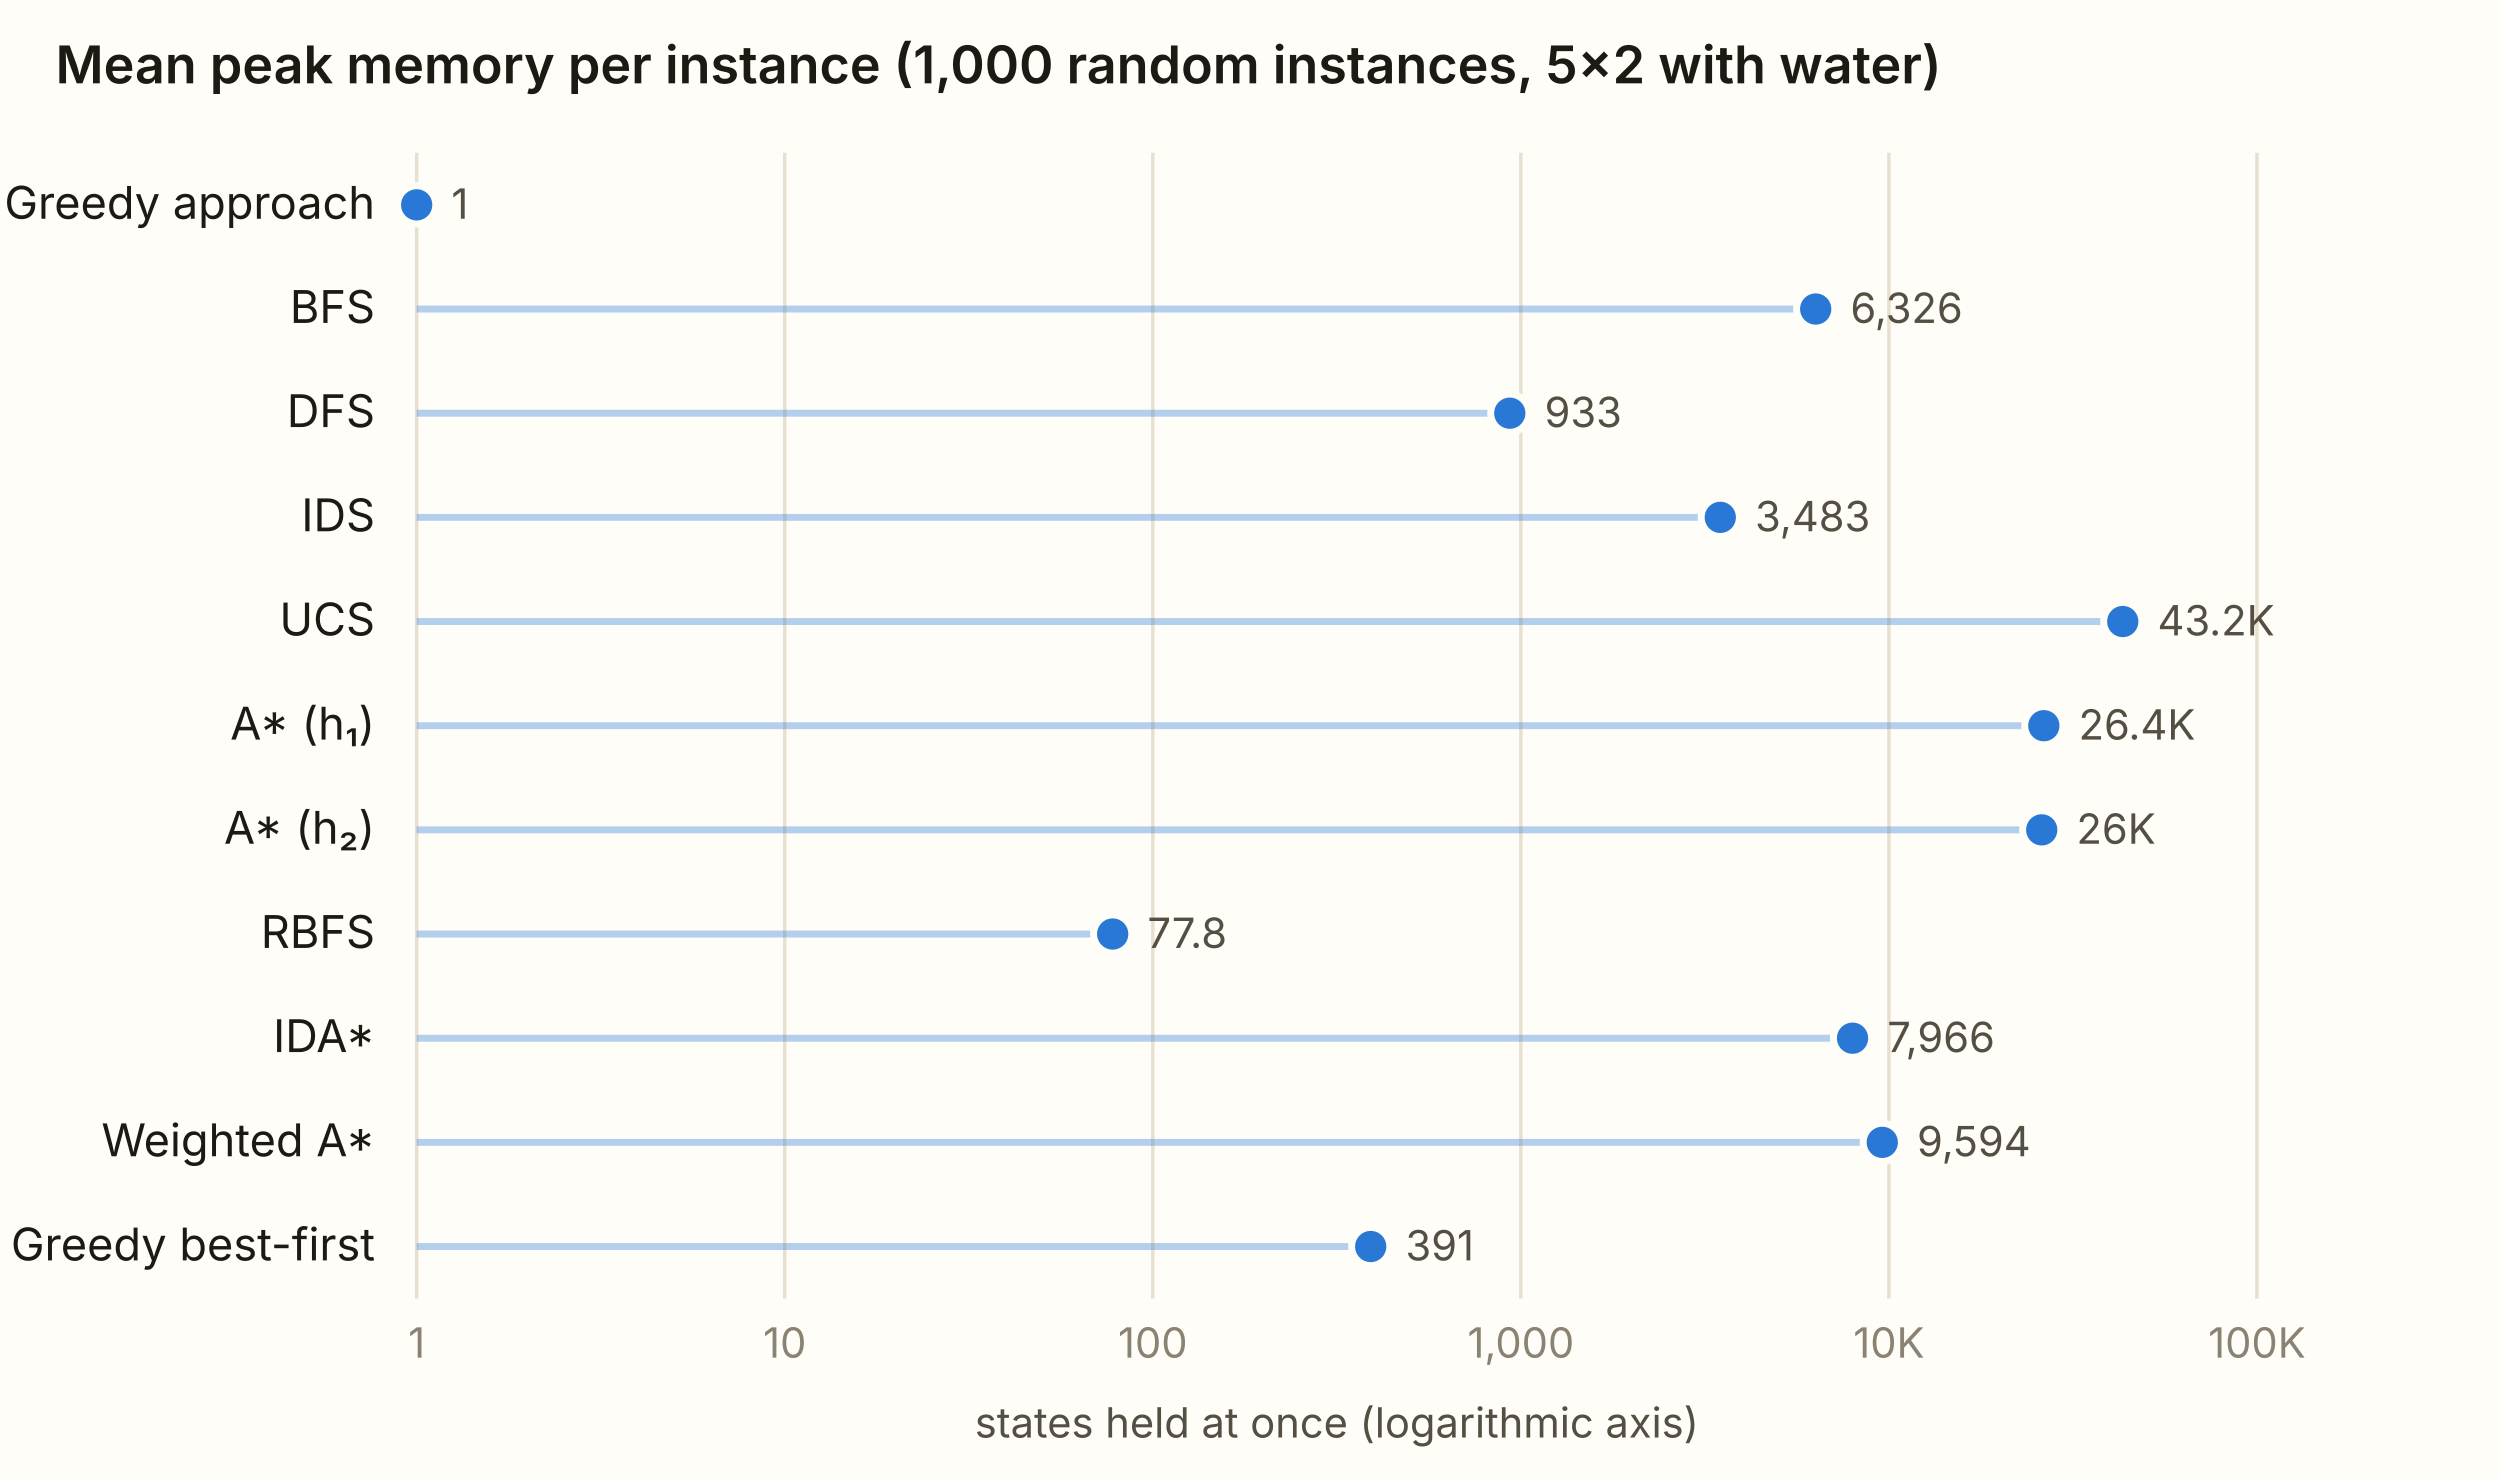
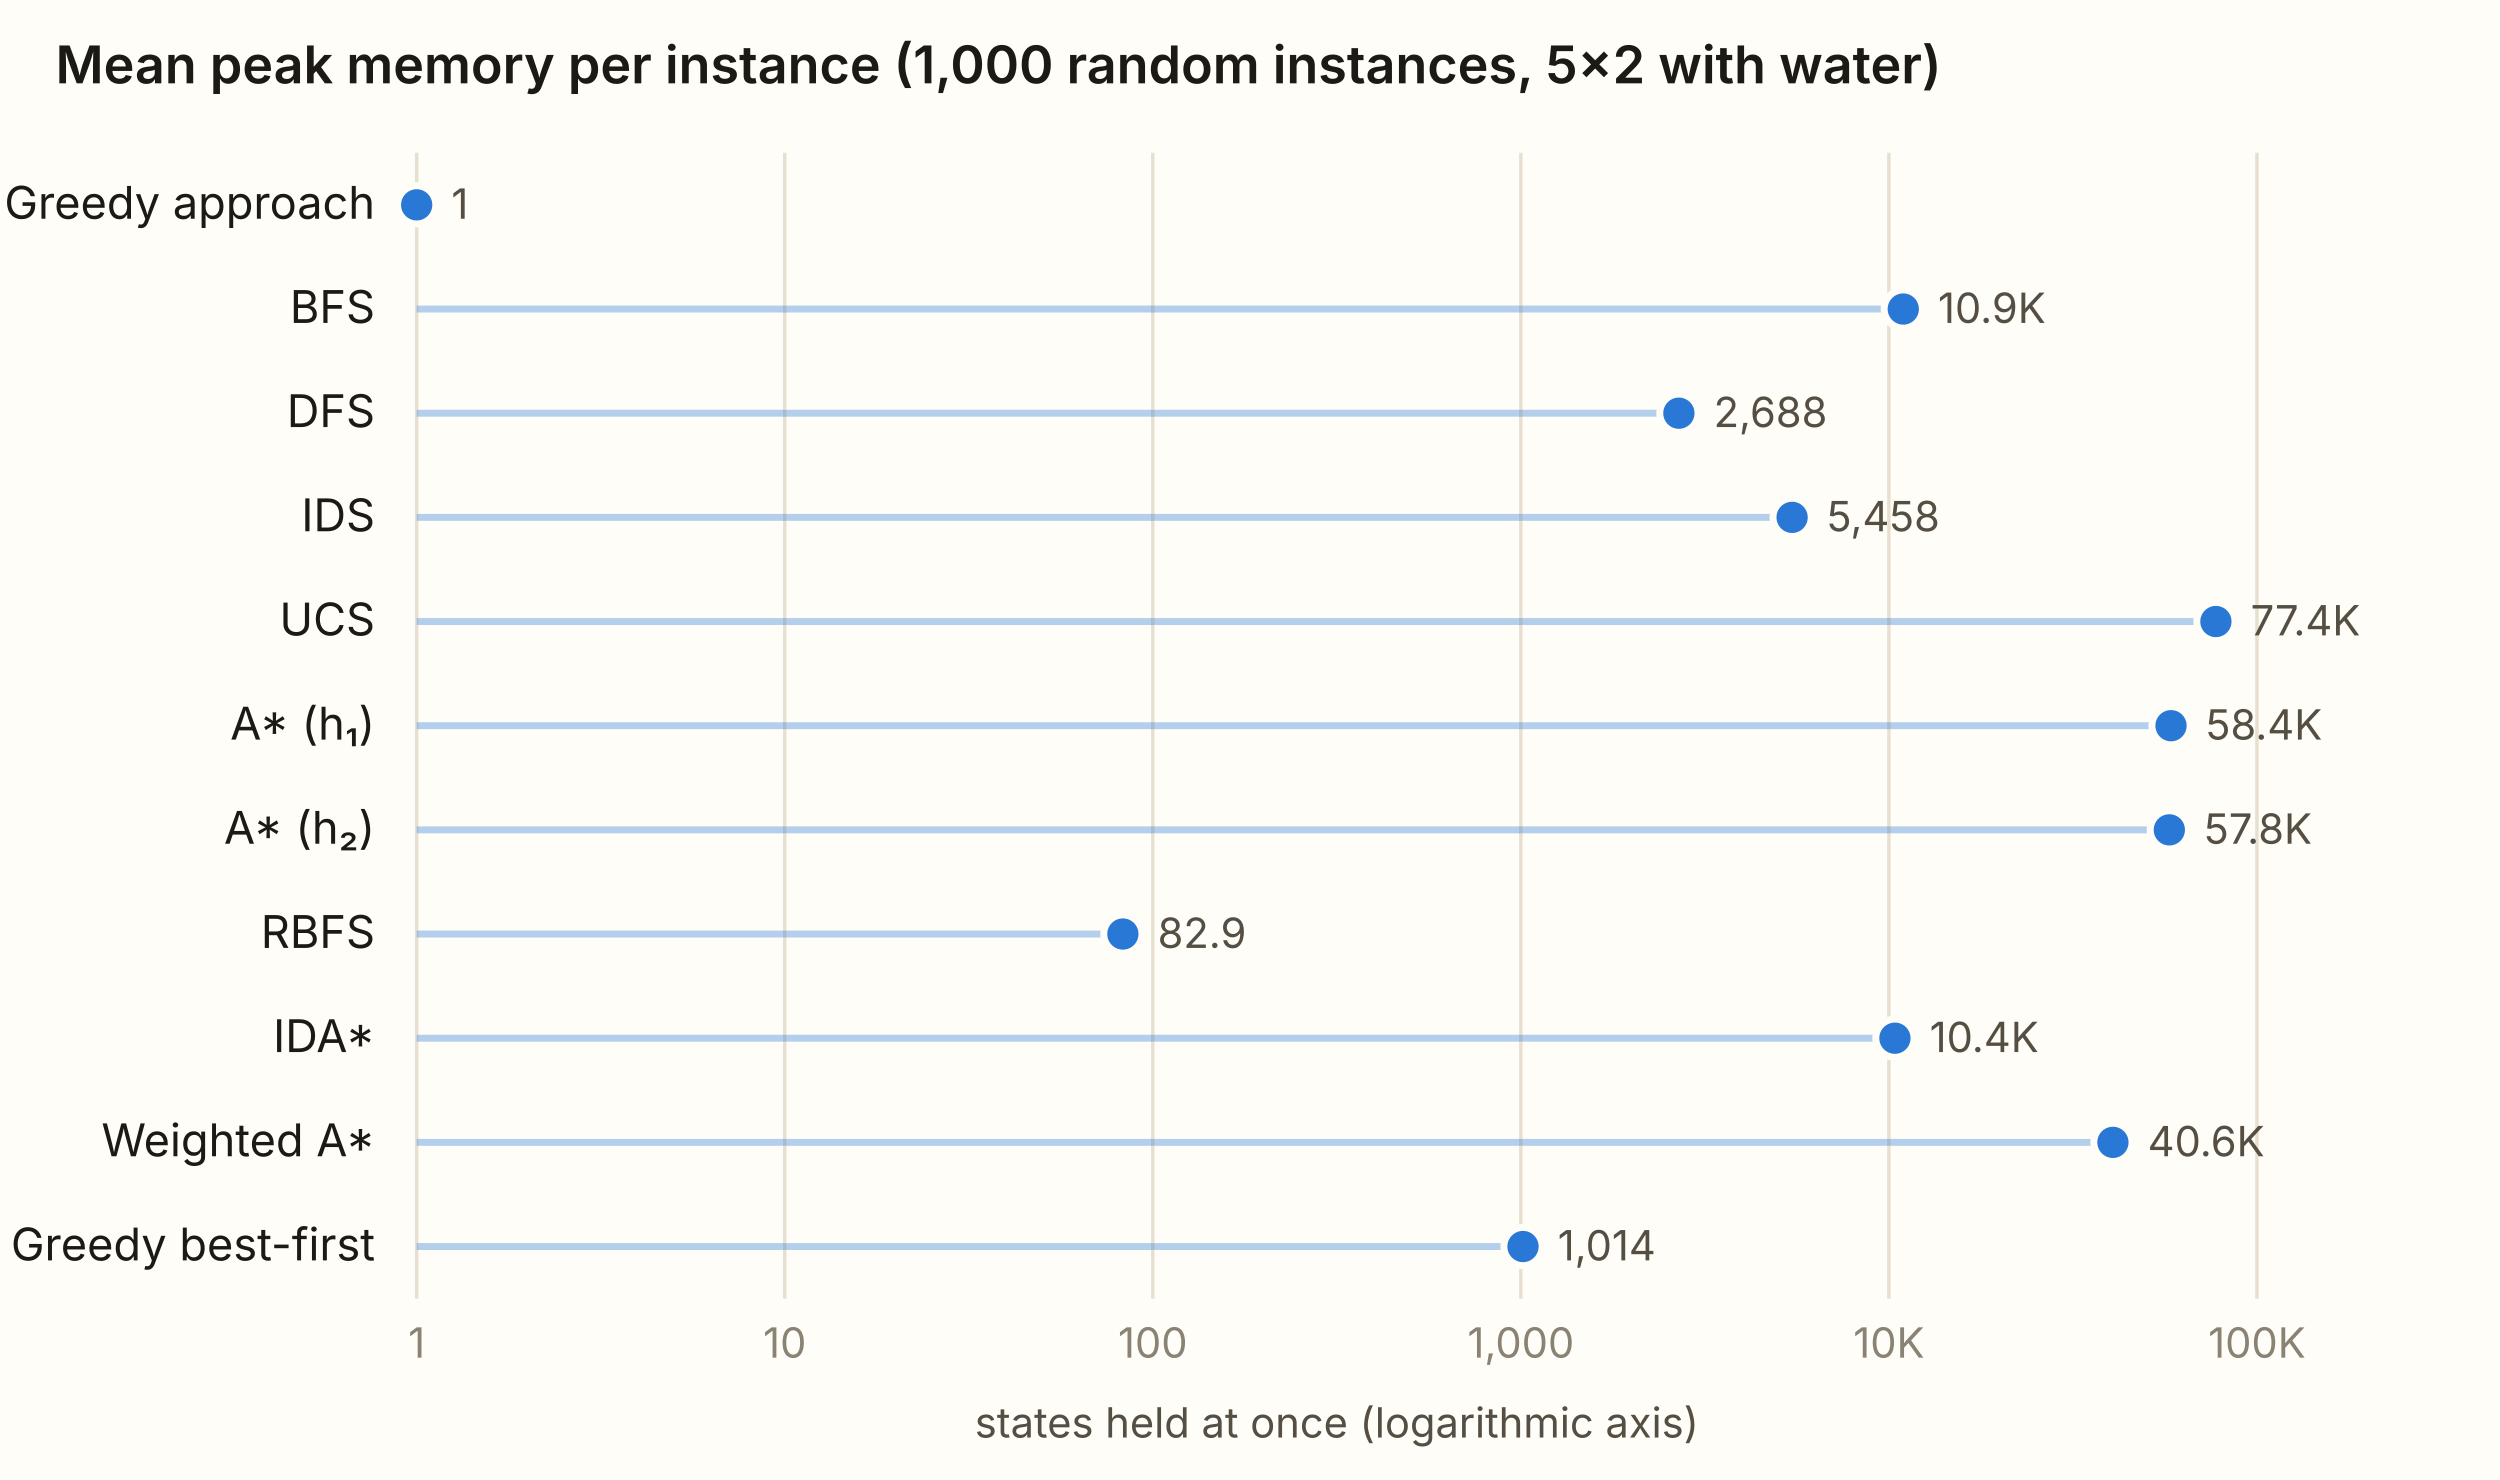
<svg xmlns="http://www.w3.org/2000/svg" viewBox="0 0 720 426" width="720" height="426" font-family="system-ui, -apple-system, Segoe UI, sans-serif" font-size="12">
  <rect width="720" height="426" fill="#fffdf8" />
  <text x="16" y="24" font-size="15" font-weight="600" fill="#1d1a14">Mean peak memory per instance (1,000 random instances, 5×2 with water)</text>
  <line x1="120" x2="120" y1="44" y2="374" stroke="#e8e0cf" />
  <text x="120" y="391" text-anchor="middle" fill="#8a8273">1</text>
  <line x1="226" x2="226" y1="44" y2="374" stroke="#e8e0cf" />
  <text x="226" y="391" text-anchor="middle" fill="#8a8273">10</text>
  <line x1="332" x2="332" y1="44" y2="374" stroke="#e8e0cf" />
  <text x="332" y="391" text-anchor="middle" fill="#8a8273">100</text>
  <line x1="438" x2="438" y1="44" y2="374" stroke="#e8e0cf" />
  <text x="438" y="391" text-anchor="middle" fill="#8a8273">1,000</text>
  <line x1="544" x2="544" y1="44" y2="374" stroke="#e8e0cf" />
  <text x="544" y="391" text-anchor="middle" fill="#8a8273">10K</text>
  <line x1="650" x2="650" y1="44" y2="374" stroke="#e8e0cf" />
  <text x="650" y="391" text-anchor="middle" fill="#8a8273">100K</text>
  <text x="108" y="63" text-anchor="end" fill="#1d1a14" font-size="13">Greedy approach</text>
  <line x1="120" x2="120" y1="59" y2="59" stroke="#2a78d6" stroke-opacity="0.35" stroke-width="2" />
  <circle cx="120" cy="59" r="5.5" fill="#2a78d6" stroke="#fffdf8" stroke-width="2" />
  <text x="130" y="63" fill="#554e42">1</text>
  <text x="108" y="93" text-anchor="end" fill="#1d1a14" font-size="13">BFS</text>
-   <line x1="120" x2="522.918" y1="89" y2="89" stroke="#2a78d6" stroke-opacity="0.35" stroke-width="2" />
-   <circle cx="522.918" cy="89" r="5.5" fill="#2a78d6" stroke="#fffdf8" stroke-width="2" />
-   <text x="532.918" y="93" fill="#554e42">6,326</text>
+   <line x1="120" x2="548.143" y1="89" y2="89" stroke="#2a78d6" stroke-opacity="0.35" stroke-width="2" />
+   <circle cx="548.143" cy="89" r="5.5" fill="#2a78d6" stroke="#fffdf8" stroke-width="2" />
+   <text x="558.143" y="93" fill="#554e42">10.9K</text>
  <text x="108" y="123" text-anchor="end" fill="#1d1a14" font-size="13">DFS</text>
-   <line x1="120" x2="434.819" y1="119" y2="119" stroke="#2a78d6" stroke-opacity="0.35" stroke-width="2" />
-   <circle cx="434.819" cy="119" r="5.5" fill="#2a78d6" stroke="#fffdf8" stroke-width="2" />
-   <text x="444.819" y="123" fill="#554e42">933</text>
+   <line x1="120" x2="483.518" y1="119" y2="119" stroke="#2a78d6" stroke-opacity="0.35" stroke-width="2" />
+   <circle cx="483.518" cy="119" r="5.5" fill="#2a78d6" stroke="#fffdf8" stroke-width="2" />
+   <text x="493.518" y="123" fill="#554e42">2,688</text>
  <text x="108" y="153" text-anchor="end" fill="#1d1a14" font-size="13">IDS</text>
-   <line x1="120" x2="495.445" y1="149" y2="149" stroke="#2a78d6" stroke-opacity="0.35" stroke-width="2" />
-   <circle cx="495.445" cy="149" r="5.5" fill="#2a78d6" stroke="#fffdf8" stroke-width="2" />
-   <text x="505.445" y="153" fill="#554e42">3,483</text>
+   <line x1="120" x2="516.127" y1="149" y2="149" stroke="#2a78d6" stroke-opacity="0.35" stroke-width="2" />
+   <circle cx="516.127" cy="149" r="5.5" fill="#2a78d6" stroke="#fffdf8" stroke-width="2" />
+   <text x="526.127" y="153" fill="#554e42">5,458</text>
  <text x="108" y="183" text-anchor="end" fill="#1d1a14" font-size="13">UCS</text>
-   <line x1="120" x2="611.357" y1="179" y2="179" stroke="#2a78d6" stroke-opacity="0.35" stroke-width="2" />
-   <circle cx="611.357" cy="179" r="5.5" fill="#2a78d6" stroke="#fffdf8" stroke-width="2" />
-   <text x="621.357" y="183" fill="#554e42">43.2K</text>
+   <line x1="120" x2="638.178" y1="179" y2="179" stroke="#2a78d6" stroke-opacity="0.35" stroke-width="2" />
+   <circle cx="638.178" cy="179" r="5.5" fill="#2a78d6" stroke="#fffdf8" stroke-width="2" />
+   <text x="648.178" y="183" fill="#554e42">77.4K</text>
  <text x="108" y="213" text-anchor="end" fill="#1d1a14" font-size="13">A* (h₁)</text>
-   <line x1="120" x2="588.625" y1="209" y2="209" stroke="#2a78d6" stroke-opacity="0.35" stroke-width="2" />
-   <circle cx="588.625" cy="209" r="5.5" fill="#2a78d6" stroke="#fffdf8" stroke-width="2" />
-   <text x="598.625" y="213" fill="#554e42">26.4K</text>
+   <line x1="120" x2="625.255" y1="209" y2="209" stroke="#2a78d6" stroke-opacity="0.35" stroke-width="2" />
+   <circle cx="625.255" cy="209" r="5.5" fill="#2a78d6" stroke="#fffdf8" stroke-width="2" />
+   <text x="635.255" y="213" fill="#554e42">58.4K</text>
  <text x="108" y="243" text-anchor="end" fill="#1d1a14" font-size="13">A* (h₂)</text>
-   <line x1="120" x2="588.02" y1="239" y2="239" stroke="#2a78d6" stroke-opacity="0.35" stroke-width="2" />
-   <circle cx="588.02" cy="239" r="5.5" fill="#2a78d6" stroke="#fffdf8" stroke-width="2" />
-   <text x="598.02" y="243" fill="#554e42">26K</text>
+   <line x1="120" x2="624.768" y1="239" y2="239" stroke="#2a78d6" stroke-opacity="0.35" stroke-width="2" />
+   <circle cx="624.768" cy="239" r="5.5" fill="#2a78d6" stroke="#fffdf8" stroke-width="2" />
+   <text x="634.768" y="243" fill="#554e42">57.8K</text>
  <text x="108" y="273" text-anchor="end" fill="#1d1a14" font-size="13">RBFS</text>
-   <line x1="120" x2="320.452" y1="269" y2="269" stroke="#2a78d6" stroke-opacity="0.35" stroke-width="2" />
-   <circle cx="320.452" cy="269" r="5.5" fill="#2a78d6" stroke="#fffdf8" stroke-width="2" />
-   <text x="330.452" y="273" fill="#554e42">77.8</text>
+   <line x1="120" x2="323.39" y1="269" y2="269" stroke="#2a78d6" stroke-opacity="0.35" stroke-width="2" />
+   <circle cx="323.39" cy="269" r="5.5" fill="#2a78d6" stroke="#fffdf8" stroke-width="2" />
+   <text x="333.39" y="273" fill="#554e42">82.9</text>
  <text x="108" y="303" text-anchor="end" fill="#1d1a14" font-size="13">IDA*</text>
-   <line x1="120" x2="533.532" y1="299" y2="299" stroke="#2a78d6" stroke-opacity="0.35" stroke-width="2" />
-   <circle cx="533.532" cy="299" r="5.5" fill="#2a78d6" stroke="#fffdf8" stroke-width="2" />
-   <text x="543.532" y="303" fill="#554e42">7,966</text>
+   <line x1="120" x2="545.738" y1="299" y2="299" stroke="#2a78d6" stroke-opacity="0.35" stroke-width="2" />
+   <circle cx="545.738" cy="299" r="5.5" fill="#2a78d6" stroke="#fffdf8" stroke-width="2" />
+   <text x="555.738" y="303" fill="#554e42">10.4K</text>
  <text x="108" y="333" text-anchor="end" fill="#1d1a14" font-size="13">Weighted A*</text>
-   <line x1="120" x2="542.094" y1="329" y2="329" stroke="#2a78d6" stroke-opacity="0.35" stroke-width="2" />
-   <circle cx="542.094" cy="329" r="5.5" fill="#2a78d6" stroke="#fffdf8" stroke-width="2" />
-   <text x="552.094" y="333" fill="#554e42">9,594</text>
+   <line x1="120" x2="608.52" y1="329" y2="329" stroke="#2a78d6" stroke-opacity="0.35" stroke-width="2" />
+   <circle cx="608.52" cy="329" r="5.5" fill="#2a78d6" stroke="#fffdf8" stroke-width="2" />
+   <text x="618.52" y="333" fill="#554e42">40.6K</text>
  <text x="108" y="363" text-anchor="end" fill="#1d1a14" font-size="13">Greedy best-first</text>
-   <line x1="120" x2="394.764" y1="359" y2="359" stroke="#2a78d6" stroke-opacity="0.35" stroke-width="2" />
-   <circle cx="394.764" cy="359" r="5.5" fill="#2a78d6" stroke="#fffdf8" stroke-width="2" />
-   <text x="404.764" y="363" fill="#554e42">391</text>
+   <line x1="120" x2="438.626" y1="359" y2="359" stroke="#2a78d6" stroke-opacity="0.35" stroke-width="2" />
+   <circle cx="438.626" cy="359" r="5.5" fill="#2a78d6" stroke="#fffdf8" stroke-width="2" />
+   <text x="448.626" y="363" fill="#554e42">1,014</text>
  <text x="385" y="414" text-anchor="middle" fill="#554e42">states held at once (logarithmic axis)</text>
</svg>
